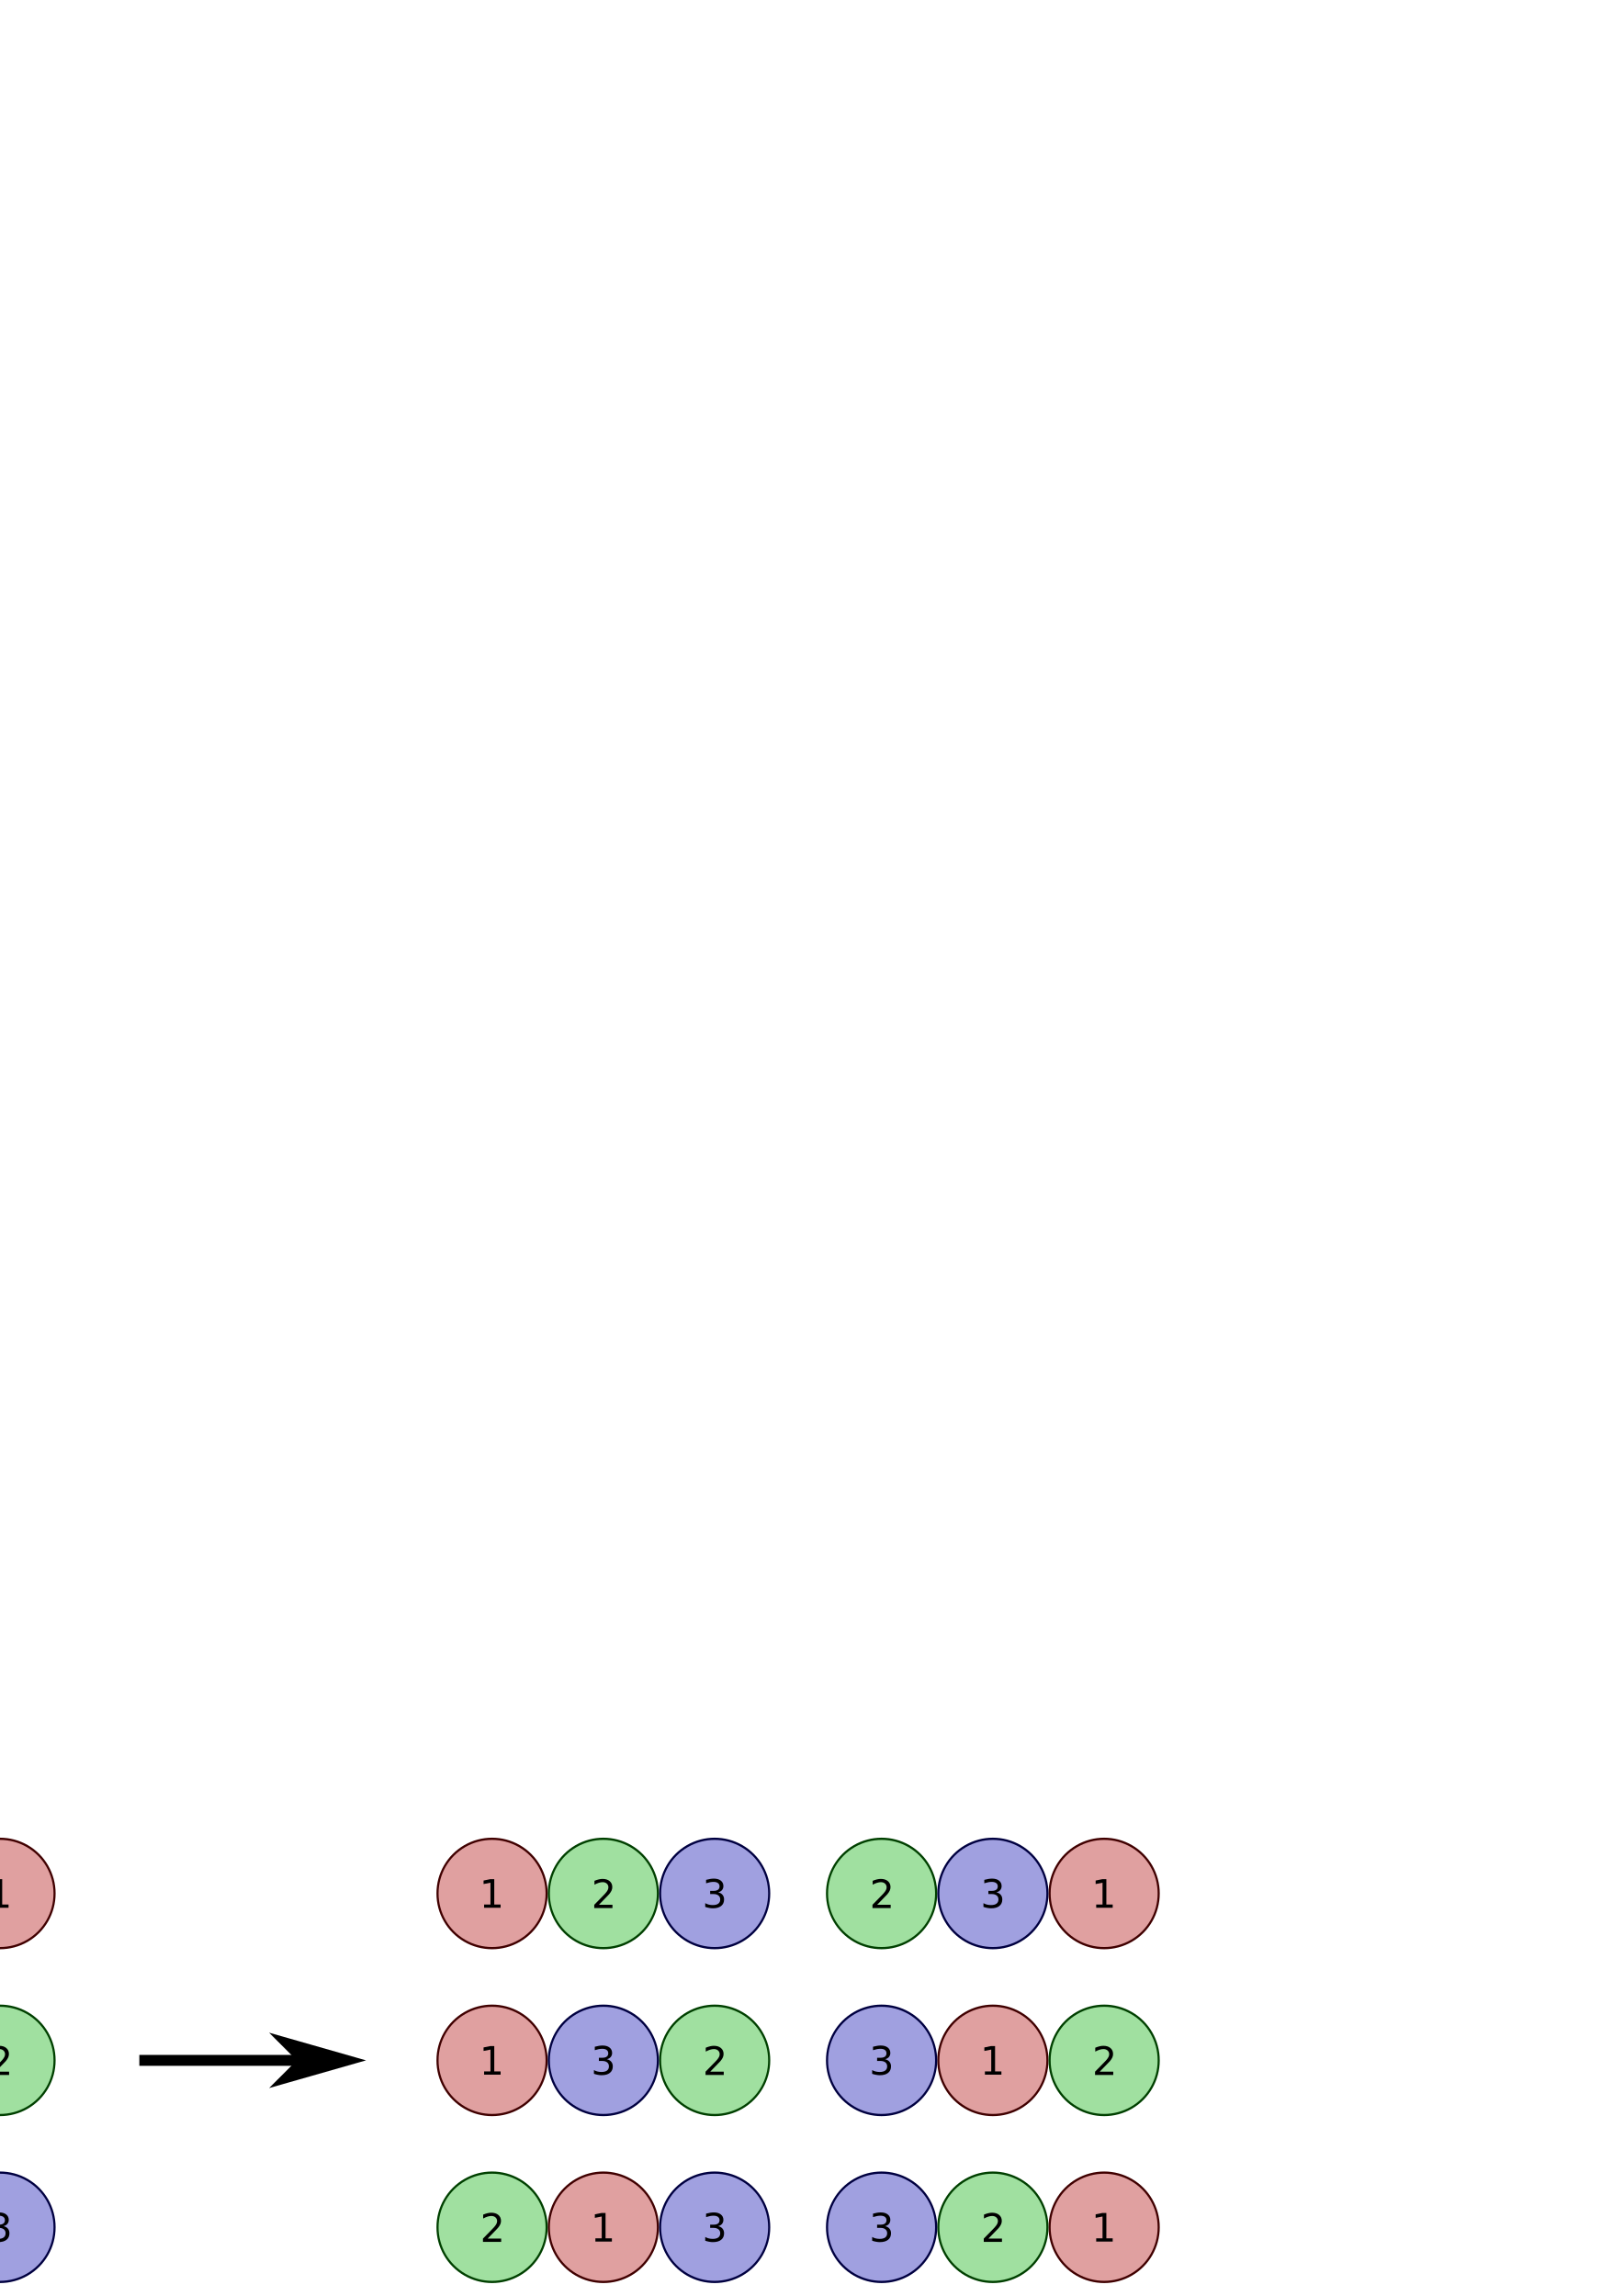
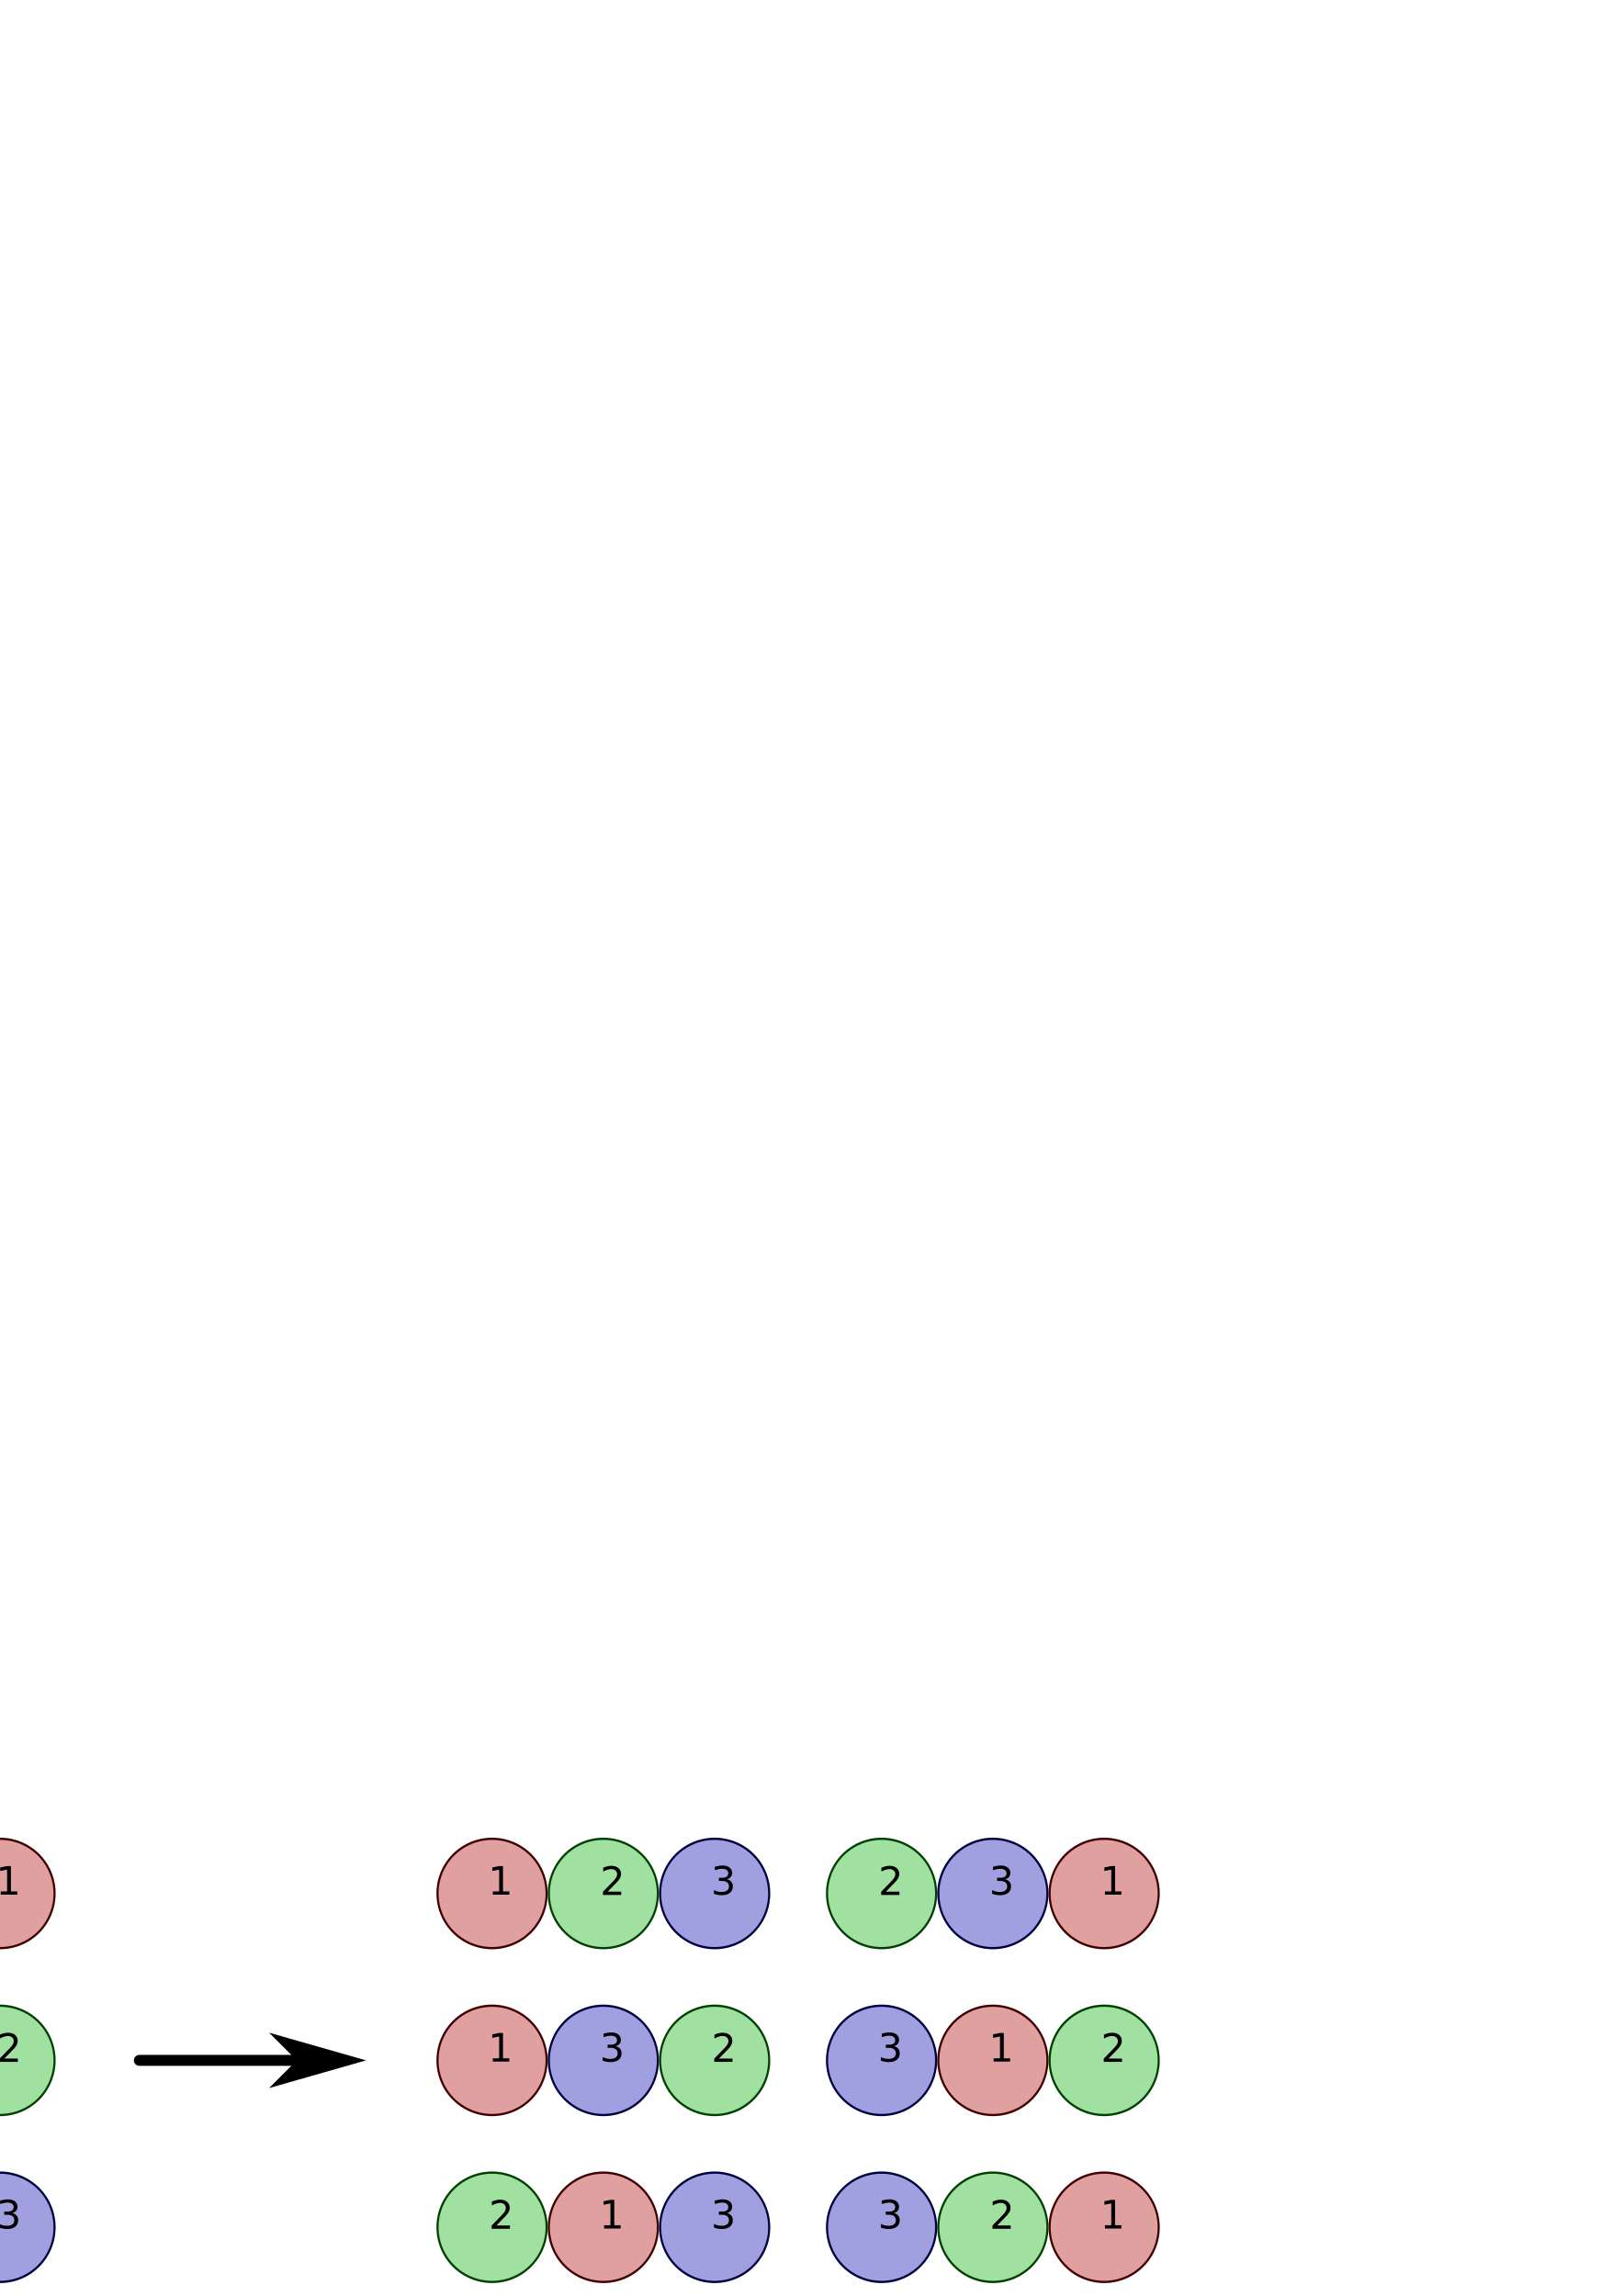
<svg xmlns="http://www.w3.org/2000/svg" width="744.094" height="1052.362" id="svg1307">
  <defs id="defs1309">
    <marker orient="auto" refY="0.0" refX="0.0" id="Arrow1Send" style="overflow:visible;">
      <path id="path2930" d="M 0.0,0.0 L 5.0,-5.0 L -12.5,0.0 L 5.0,5.0 L 0.0,0.0 z " style="fill-rule:evenodd;stroke:#000000;stroke-width:1.0pt;marker-start:none;" transform="scale(0.2) rotate(180)" />
    </marker>
    <marker orient="auto" refY="0.0" refX="0.0" id="Arrow1Mend" style="overflow:visible;">
      <path id="path2936" d="M 0.0,0.0 L 5.0,-5.0 L -12.5,0.0 L 5.0,5.0 L 0.0,0.0 z " style="fill-rule:evenodd;stroke:#000000;stroke-width:1.0pt;marker-start:none;" transform="scale(0.4) rotate(180)" />
    </marker>
  </defs>
  <g id="layer1">
-     <g id="g2247" transform="translate(0,-5.438904)">
-       <path transform="matrix(0.143442,0,0,0.150862,9.426031,796.4362)" d="M 108.571 509.505 A 174.286 165.714 0 1 1  -240,509.505 A 174.286 165.714 0 1 1  108.571 509.505 z" id="path2218" style="opacity:1;fill:#e0a0a0;fill-opacity:1;fill-rule:nonzero;stroke:#400000;stroke-width:6.797;stroke-linecap:round;stroke-linejoin:round;stroke-miterlimit:4;stroke-dasharray:none;stroke-dashoffset:0;stroke-opacity:1" />
-       <text id="text2235" y="879.862" x="-5.884" style="font-size:18px;font-style:normal;font-variant:normal;font-weight:normal;font-stretch:normal;text-align:start;line-height:125%;writing-mode:lr-tb;text-anchor:start;fill:#000000;fill-opacity:1;stroke:none;stroke-width:1px;stroke-linecap:butt;stroke-linejoin:miter;stroke-opacity:1;font-family:Bitstream Vera Sans" xml:space="preserve">
-         <tspan y="879.862" x="-5.884" id="tspan2237">1</tspan>
-       </text>
-     </g>
-     <g id="g2257" transform="translate(0,-5.999953)">
-       <path transform="matrix(0.143442,0,0,0.150862,9.426081,949.9972)" d="M 108.571 509.505 A 174.286 165.714 0 1 1  -240,509.505 A 174.286 165.714 0 1 1  108.571 509.505 z" id="path1315" style="opacity:1;fill:#a0a0e0;fill-opacity:1;fill-rule:nonzero;stroke:#000040;stroke-width:6.798;stroke-linecap:round;stroke-linejoin:round;stroke-miterlimit:4;stroke-dasharray:none;stroke-dashoffset:0;stroke-opacity:1" />
-       <text id="text2239" y="1033.414" x="-5.691" style="font-size:18px;font-style:normal;font-variant:normal;font-weight:normal;font-stretch:normal;text-align:start;line-height:125%;writing-mode:lr-tb;text-anchor:start;fill:#000000;fill-opacity:1;stroke:none;stroke-width:1px;stroke-linecap:butt;stroke-linejoin:miter;stroke-opacity:1;font-family:Bitstream Vera Sans" xml:space="preserve">
-         <tspan y="1033.414" x="-5.691" id="tspan2241">3</tspan>
-       </text>
-     </g>
-     <g id="g2252" transform="translate(0,-7.500022)">
-       <path transform="matrix(0.143442,0,0,0.150862,9.426081,874.9972)" d="M 108.571 509.505 A 174.286 165.714 0 1 1  -240,509.505 A 174.286 165.714 0 1 1  108.571 509.505 z" id="path2216" style="opacity:1;fill:#a0e0a0;fill-opacity:1;fill-rule:nonzero;stroke:#004000;stroke-width:6.798;stroke-linecap:round;stroke-linejoin:round;stroke-miterlimit:4;stroke-dasharray:none;stroke-dashoffset:0;stroke-opacity:1" />
-       <text id="text2243" y="958.542" x="-5.484" style="font-size:18px;font-style:normal;font-variant:normal;font-weight:normal;font-stretch:normal;text-align:start;line-height:125%;writing-mode:lr-tb;text-anchor:start;fill:#000000;fill-opacity:1;stroke:none;stroke-width:1px;stroke-linecap:butt;stroke-linejoin:miter;stroke-opacity:1;font-family:Bitstream Vera Sans" xml:space="preserve">
-         <tspan y="958.542" x="-5.484" id="tspan2245">2</tspan>
-       </text>
-     </g>
-     <g id="g2442" transform="translate(100,116)">
-       <g transform="translate(176.5,31.56105)" id="g2318">
-         <path style="opacity:1;fill:#e0a0a0;fill-opacity:1;fill-rule:nonzero;stroke:#400000;stroke-width:6.797;stroke-linecap:round;stroke-linejoin:round;stroke-miterlimit:4;stroke-dasharray:none;stroke-dashoffset:0;stroke-opacity:1" id="path2320" d="M 108.571 509.505 A 174.286 165.714 0 1 1  -240,509.505 A 174.286 165.714 0 1 1  108.571 509.505 z" transform="matrix(0.143442,0,0,0.150862,9.426031,796.4362)" />
-         <text xml:space="preserve" style="font-size:18px;font-style:normal;font-variant:normal;font-weight:normal;font-stretch:normal;text-align:start;line-height:125%;writing-mode:lr-tb;text-anchor:start;fill:#000000;fill-opacity:1;stroke:none;stroke-width:1px;stroke-linecap:butt;stroke-linejoin:miter;stroke-opacity:1;font-family:Bitstream Vera Sans" x="-5.884" y="879.862" id="text2322">
-           <tspan id="tspan2324" x="-5.884" y="879.862">1</tspan>
-         </text>
-       </g>
-       <g transform="translate(125.5,-46.99995)" id="g2326">
-         <path style="opacity:1;fill:#a0e0a0;fill-opacity:1;fill-rule:nonzero;stroke:#004000;stroke-width:6.798;stroke-linecap:round;stroke-linejoin:round;stroke-miterlimit:4;stroke-dasharray:none;stroke-dashoffset:0;stroke-opacity:1" id="path2328" d="M 108.571 509.505 A 174.286 165.714 0 1 1  -240,509.505 A 174.286 165.714 0 1 1  108.571 509.505 z" transform="matrix(0.143442,0,0,0.150862,9.426081,874.9972)" />
-         <text xml:space="preserve" style="font-size:18px;font-style:normal;font-variant:normal;font-weight:normal;font-stretch:normal;text-align:start;line-height:125%;writing-mode:lr-tb;text-anchor:start;fill:#000000;fill-opacity:1;stroke:none;stroke-width:1px;stroke-linecap:butt;stroke-linejoin:miter;stroke-opacity:1;font-family:Bitstream Vera Sans" x="-5.484" y="958.542" id="text2330">
-           <tspan id="tspan2332" x="-5.484" y="958.542">2</tspan>
-         </text>
-       </g>
-       <g transform="translate(227.5,-122)" id="g2334">
-         <path style="opacity:1;fill:#a0a0e0;fill-opacity:1;fill-rule:nonzero;stroke:#000040;stroke-width:6.798;stroke-linecap:round;stroke-linejoin:round;stroke-miterlimit:4;stroke-dasharray:none;stroke-dashoffset:0;stroke-opacity:1" id="path2336" d="M 108.571 509.505 A 174.286 165.714 0 1 1  -240,509.505 A 174.286 165.714 0 1 1  108.571 509.505 z" transform="matrix(0.143442,0,0,0.150862,9.426081,949.9972)" />
-         <text xml:space="preserve" style="font-size:18px;font-style:normal;font-variant:normal;font-weight:normal;font-stretch:normal;text-align:start;line-height:125%;writing-mode:lr-tb;text-anchor:start;fill:#000000;fill-opacity:1;stroke:none;stroke-width:1px;stroke-linecap:butt;stroke-linejoin:miter;stroke-opacity:1;font-family:Bitstream Vera Sans" x="-5.691" y="1033.414" id="text2338">
-           <tspan id="tspan2340" x="-5.691" y="1033.414">3</tspan>
-         </text>
-       </g>
-     </g>
-     <g id="g2428" transform="translate(100,100.5)">
-       <g transform="translate(125.5,-29.43897)" id="g2342">
-         <path style="opacity:1;fill:#e0a0a0;fill-opacity:1;fill-rule:nonzero;stroke:#400000;stroke-width:6.797;stroke-linecap:round;stroke-linejoin:round;stroke-miterlimit:4;stroke-dasharray:none;stroke-dashoffset:0;stroke-opacity:1" id="path2344" d="M 108.571 509.505 A 174.286 165.714 0 1 1  -240,509.505 A 174.286 165.714 0 1 1  108.571 509.505 z" transform="matrix(0.143442,0,0,0.150862,9.426031,796.4362)" />
-         <text xml:space="preserve" style="font-size:18px;font-style:normal;font-variant:normal;font-weight:normal;font-stretch:normal;text-align:start;line-height:125%;writing-mode:lr-tb;text-anchor:start;fill:#000000;fill-opacity:1;stroke:none;stroke-width:1px;stroke-linecap:butt;stroke-linejoin:miter;stroke-opacity:1;font-family:Bitstream Vera Sans" x="-5.884" y="879.862" id="text2346">
-           <tspan id="tspan2348" x="-5.884" y="879.862">1</tspan>
-         </text>
-       </g>
-       <g transform="translate(227.5,-108)" id="g2350">
-         <path style="opacity:1;fill:#a0e0a0;fill-opacity:1;fill-rule:nonzero;stroke:#004000;stroke-width:6.798;stroke-linecap:round;stroke-linejoin:round;stroke-miterlimit:4;stroke-dasharray:none;stroke-dashoffset:0;stroke-opacity:1" id="path2352" d="M 108.571 509.505 A 174.286 165.714 0 1 1  -240,509.505 A 174.286 165.714 0 1 1  108.571 509.505 z" transform="matrix(0.143442,0,0,0.150862,9.426081,874.9972)" />
-         <text xml:space="preserve" style="font-size:18px;font-style:normal;font-variant:normal;font-weight:normal;font-stretch:normal;text-align:start;line-height:125%;writing-mode:lr-tb;text-anchor:start;fill:#000000;fill-opacity:1;stroke:none;stroke-width:1px;stroke-linecap:butt;stroke-linejoin:miter;stroke-opacity:1;font-family:Bitstream Vera Sans" x="-5.484" y="958.542" id="text2354">
-           <tspan id="tspan2356" x="-5.484" y="958.542">2</tspan>
-         </text>
-       </g>
-       <g transform="translate(176.5,-183)" id="g2358">
-         <path style="opacity:1;fill:#a0a0e0;fill-opacity:1;fill-rule:nonzero;stroke:#000040;stroke-width:6.798;stroke-linecap:round;stroke-linejoin:round;stroke-miterlimit:4;stroke-dasharray:none;stroke-dashoffset:0;stroke-opacity:1" id="path2360" d="M 108.571 509.505 A 174.286 165.714 0 1 1  -240,509.505 A 174.286 165.714 0 1 1  108.571 509.505 z" transform="matrix(0.143442,0,0,0.150862,9.426081,949.9972)" />
-         <text xml:space="preserve" style="font-size:18px;font-style:normal;font-variant:normal;font-weight:normal;font-stretch:normal;text-align:start;line-height:125%;writing-mode:lr-tb;text-anchor:start;fill:#000000;fill-opacity:1;stroke:none;stroke-width:1px;stroke-linecap:butt;stroke-linejoin:miter;stroke-opacity:1;font-family:Bitstream Vera Sans" x="-5.691" y="1033.414" id="text2362">
-           <tspan id="tspan2364" x="-5.691" y="1033.414">3</tspan>
-         </text>
-       </g>
-     </g>
-     <g id="g5061">
-       <g transform="translate(225.5,-5.43894)" id="g2366">
-         <path style="opacity:1;fill:#e0a0a0;fill-opacity:1;fill-rule:nonzero;stroke:#400000;stroke-width:6.797;stroke-linecap:round;stroke-linejoin:round;stroke-miterlimit:4;stroke-dasharray:none;stroke-dashoffset:0;stroke-opacity:1" id="path2368" d="M 108.571 509.505 A 174.286 165.714 0 1 1  -240,509.505 A 174.286 165.714 0 1 1  108.571 509.505 z" transform="matrix(0.143442,0,0,0.150862,9.426031,796.4362)" />
-         <text xml:space="preserve" style="font-size:18px;font-style:normal;font-variant:normal;font-weight:normal;font-stretch:normal;text-align:start;line-height:125%;writing-mode:lr-tb;text-anchor:start;fill:#000000;fill-opacity:1;stroke:none;stroke-width:1px;stroke-linecap:butt;stroke-linejoin:miter;stroke-opacity:1;font-family:Bitstream Vera Sans" x="-5.884" y="879.862" id="text2370">
-           <tspan id="tspan2372" x="-5.884" y="879.862">1</tspan>
-         </text>
-       </g>
-       <g transform="translate(276.5,-83.99994)" id="g2374">
-         <path style="opacity:1;fill:#a0e0a0;fill-opacity:1;fill-rule:nonzero;stroke:#004000;stroke-width:6.798;stroke-linecap:round;stroke-linejoin:round;stroke-miterlimit:4;stroke-dasharray:none;stroke-dashoffset:0;stroke-opacity:1" id="path2376" d="M 108.571 509.505 A 174.286 165.714 0 1 1  -240,509.505 A 174.286 165.714 0 1 1  108.571 509.505 z" transform="matrix(0.143442,0,0,0.150862,9.426081,874.9972)" />
-         <text xml:space="preserve" style="font-size:18px;font-style:normal;font-variant:normal;font-weight:normal;font-stretch:normal;text-align:start;line-height:125%;writing-mode:lr-tb;text-anchor:start;fill:#000000;fill-opacity:1;stroke:none;stroke-width:1px;stroke-linecap:butt;stroke-linejoin:miter;stroke-opacity:1;font-family:Bitstream Vera Sans" x="-5.484" y="958.542" id="text2378">
-           <tspan id="tspan2380" x="-5.484" y="958.542">2</tspan>
-         </text>
-       </g>
-       <g transform="translate(327.5,-158.9999)" id="g2382">
-         <path style="opacity:1;fill:#a0a0e0;fill-opacity:1;fill-rule:nonzero;stroke:#000040;stroke-width:6.798;stroke-linecap:round;stroke-linejoin:round;stroke-miterlimit:4;stroke-dasharray:none;stroke-dashoffset:0;stroke-opacity:1" id="path2384" d="M 108.571 509.505 A 174.286 165.714 0 1 1  -240,509.505 A 174.286 165.714 0 1 1  108.571 509.505 z" transform="matrix(0.143442,0,0,0.150862,9.426081,949.9972)" />
-         <text xml:space="preserve" style="font-size:18px;font-style:normal;font-variant:normal;font-weight:normal;font-stretch:normal;text-align:start;line-height:125%;writing-mode:lr-tb;text-anchor:start;fill:#000000;fill-opacity:1;stroke:none;stroke-width:1px;stroke-linecap:butt;stroke-linejoin:miter;stroke-opacity:1;font-family:Bitstream Vera Sans" x="-5.691" y="1033.414" id="text2386">
-           <tspan id="tspan2388" x="-5.691" y="1033.414">3</tspan>
-         </text>
-       </g>
-     </g>
-     <g id="g2470" transform="translate(278.5,-82.49998)">
-       <g transform="translate(176.5,153.561)" id="g2262">
-         <path style="opacity:1;fill:#e0a0a0;fill-opacity:1;fill-rule:nonzero;stroke:#400000;stroke-width:6.797;stroke-linecap:round;stroke-linejoin:round;stroke-miterlimit:4;stroke-dasharray:none;stroke-dashoffset:0;stroke-opacity:1" id="path2264" d="M 108.571 509.505 A 174.286 165.714 0 1 1  -240,509.505 A 174.286 165.714 0 1 1  108.571 509.505 z" transform="matrix(0.143442,0,0,0.150862,9.426031,796.4362)" />
-         <text xml:space="preserve" style="font-size:18px;font-style:normal;font-variant:normal;font-weight:normal;font-stretch:normal;text-align:start;line-height:125%;writing-mode:lr-tb;text-anchor:start;fill:#000000;fill-opacity:1;stroke:none;stroke-width:1px;stroke-linecap:butt;stroke-linejoin:miter;stroke-opacity:1;font-family:Bitstream Vera Sans" x="-5.884" y="879.862" id="text2266">
-           <tspan id="tspan2268" x="-5.884" y="879.862">1</tspan>
-         </text>
-       </g>
-       <g transform="translate(227.5,75.00005)" id="g2278">
-         <path style="opacity:1;fill:#a0e0a0;fill-opacity:1;fill-rule:nonzero;stroke:#004000;stroke-width:6.798;stroke-linecap:round;stroke-linejoin:round;stroke-miterlimit:4;stroke-dasharray:none;stroke-dashoffset:0;stroke-opacity:1" id="path2280" d="M 108.571 509.505 A 174.286 165.714 0 1 1  -240,509.505 A 174.286 165.714 0 1 1  108.571 509.505 z" transform="matrix(0.143442,0,0,0.150862,9.426081,874.9972)" />
-         <text xml:space="preserve" style="font-size:18px;font-style:normal;font-variant:normal;font-weight:normal;font-stretch:normal;text-align:start;line-height:125%;writing-mode:lr-tb;text-anchor:start;fill:#000000;fill-opacity:1;stroke:none;stroke-width:1px;stroke-linecap:butt;stroke-linejoin:miter;stroke-opacity:1;font-family:Bitstream Vera Sans" x="-5.484" y="958.542" id="text2282">
-           <tspan id="tspan2284" x="-5.484" y="958.542">2</tspan>
-         </text>
-       </g>
-       <g transform="translate(125.5,2.069454e-5)" id="g2286">
-         <path style="opacity:1;fill:#a0a0e0;fill-opacity:1;fill-rule:nonzero;stroke:#000040;stroke-width:6.798;stroke-linecap:round;stroke-linejoin:round;stroke-miterlimit:4;stroke-dasharray:none;stroke-dashoffset:0;stroke-opacity:1" id="path2288" d="M 108.571 509.505 A 174.286 165.714 0 1 1  -240,509.505 A 174.286 165.714 0 1 1  108.571 509.505 z" transform="matrix(0.143442,0,0,0.150862,9.426081,949.9972)" />
-         <text xml:space="preserve" style="font-size:18px;font-style:normal;font-variant:normal;font-weight:normal;font-stretch:normal;text-align:start;line-height:125%;writing-mode:lr-tb;text-anchor:start;fill:#000000;fill-opacity:1;stroke:none;stroke-width:1px;stroke-linecap:butt;stroke-linejoin:miter;stroke-opacity:1;font-family:Bitstream Vera Sans" x="-5.691" y="1033.414" id="text2290">
-           <tspan id="tspan2292" x="-5.691" y="1033.414">3</tspan>
-         </text>
-       </g>
-     </g>
-     <g id="g5047" transform="translate(-13.5,0)">
-       <g transform="translate(519.5,-5.43895)" id="g2294">
-         <path style="opacity:1;fill:#e0a0a0;fill-opacity:1;fill-rule:nonzero;stroke:#400000;stroke-width:6.797;stroke-linecap:round;stroke-linejoin:round;stroke-miterlimit:4;stroke-dasharray:none;stroke-dashoffset:0;stroke-opacity:1" id="path2296" d="M 108.571 509.505 A 174.286 165.714 0 1 1  -240,509.505 A 174.286 165.714 0 1 1  108.571 509.505 z" transform="matrix(0.143442,0,0,0.150862,9.426031,796.4362)" />
-         <text xml:space="preserve" style="font-size:18px;font-style:normal;font-variant:normal;font-weight:normal;font-stretch:normal;text-align:start;line-height:125%;writing-mode:lr-tb;text-anchor:start;fill:#000000;fill-opacity:1;stroke:none;stroke-width:1px;stroke-linecap:butt;stroke-linejoin:miter;stroke-opacity:1;font-family:Bitstream Vera Sans" x="-5.884" y="879.862" id="text2298">
-           <tspan id="tspan2300" x="-5.884" y="879.862">1</tspan>
-         </text>
-       </g>
-       <g transform="translate(417.5,-83.99995)" id="g2302">
-         <path style="opacity:1;fill:#a0e0a0;fill-opacity:1;fill-rule:nonzero;stroke:#004000;stroke-width:6.798;stroke-linecap:round;stroke-linejoin:round;stroke-miterlimit:4;stroke-dasharray:none;stroke-dashoffset:0;stroke-opacity:1" id="path2304" d="M 108.571 509.505 A 174.286 165.714 0 1 1  -240,509.505 A 174.286 165.714 0 1 1  108.571 509.505 z" transform="matrix(0.143442,0,0,0.150862,9.426081,874.9972)" />
-         <text xml:space="preserve" style="font-size:18px;font-style:normal;font-variant:normal;font-weight:normal;font-stretch:normal;text-align:start;line-height:125%;writing-mode:lr-tb;text-anchor:start;fill:#000000;fill-opacity:1;stroke:none;stroke-width:1px;stroke-linecap:butt;stroke-linejoin:miter;stroke-opacity:1;font-family:Bitstream Vera Sans" x="-5.484" y="958.542" id="text2306">
-           <tspan id="tspan2308" x="-5.484" y="958.542">2</tspan>
-         </text>
-       </g>
-       <g transform="translate(468.5,-159)" id="g2310">
-         <path style="opacity:1;fill:#a0a0e0;fill-opacity:1;fill-rule:nonzero;stroke:#000040;stroke-width:6.798;stroke-linecap:round;stroke-linejoin:round;stroke-miterlimit:4;stroke-dasharray:none;stroke-dashoffset:0;stroke-opacity:1" id="path2312" d="M 108.571 509.505 A 174.286 165.714 0 1 1  -240,509.505 A 174.286 165.714 0 1 1  108.571 509.505 z" transform="matrix(0.143442,0,0,0.150862,9.426081,949.9972)" />
-         <text xml:space="preserve" style="font-size:18px;font-style:normal;font-variant:normal;font-weight:normal;font-stretch:normal;text-align:start;line-height:125%;writing-mode:lr-tb;text-anchor:start;fill:#000000;fill-opacity:1;stroke:none;stroke-width:1px;stroke-linecap:butt;stroke-linejoin:miter;stroke-opacity:1;font-family:Bitstream Vera Sans" x="-5.691" y="1033.414" id="text2314">
-           <tspan id="tspan2316" x="-5.691" y="1033.414">3</tspan>
-         </text>
-       </g>
-     </g>
-     <g id="g2484" transform="translate(278.5,-66.99995)">
-       <g transform="translate(227.5,214.561)" id="g2390">
-         <path style="opacity:1;fill:#e0a0a0;fill-opacity:1;fill-rule:nonzero;stroke:#400000;stroke-width:6.797;stroke-linecap:round;stroke-linejoin:round;stroke-miterlimit:4;stroke-dasharray:none;stroke-dashoffset:0;stroke-opacity:1" id="path2392" d="M 108.571 509.505 A 174.286 165.714 0 1 1  -240,509.505 A 174.286 165.714 0 1 1  108.571 509.505 z" transform="matrix(0.143442,0,0,0.150862,9.426031,796.4362)" />
-         <text xml:space="preserve" style="font-size:18px;font-style:normal;font-variant:normal;font-weight:normal;font-stretch:normal;text-align:start;line-height:125%;writing-mode:lr-tb;text-anchor:start;fill:#000000;fill-opacity:1;stroke:none;stroke-width:1px;stroke-linecap:butt;stroke-linejoin:miter;stroke-opacity:1;font-family:Bitstream Vera Sans" x="-5.884" y="879.862" id="text2394">
-           <tspan id="tspan2396" x="-5.884" y="879.862">1</tspan>
-         </text>
-       </g>
-       <g transform="translate(176.5,136)" id="g2398">
-         <path style="opacity:1;fill:#a0e0a0;fill-opacity:1;fill-rule:nonzero;stroke:#004000;stroke-width:6.798;stroke-linecap:round;stroke-linejoin:round;stroke-miterlimit:4;stroke-dasharray:none;stroke-dashoffset:0;stroke-opacity:1" id="path2400" d="M 108.571 509.505 A 174.286 165.714 0 1 1  -240,509.505 A 174.286 165.714 0 1 1  108.571 509.505 z" transform="matrix(0.143442,0,0,0.150862,9.426081,874.9972)" />
-         <text xml:space="preserve" style="font-size:18px;font-style:normal;font-variant:normal;font-weight:normal;font-stretch:normal;text-align:start;line-height:125%;writing-mode:lr-tb;text-anchor:start;fill:#000000;fill-opacity:1;stroke:none;stroke-width:1px;stroke-linecap:butt;stroke-linejoin:miter;stroke-opacity:1;font-family:Bitstream Vera Sans" x="-5.484" y="958.542" id="text2402">
-           <tspan id="tspan2404" x="-5.484" y="958.542">2</tspan>
-         </text>
-       </g>
-       <g transform="translate(125.5,61)" id="g2406">
-         <path style="opacity:1;fill:#a0a0e0;fill-opacity:1;fill-rule:nonzero;stroke:#000040;stroke-width:6.798;stroke-linecap:round;stroke-linejoin:round;stroke-miterlimit:4;stroke-dasharray:none;stroke-dashoffset:0;stroke-opacity:1" id="path2408" d="M 108.571 509.505 A 174.286 165.714 0 1 1  -240,509.505 A 174.286 165.714 0 1 1  108.571 509.505 z" transform="matrix(0.143442,0,0,0.150862,9.426081,949.9972)" />
-         <text xml:space="preserve" style="font-size:18px;font-style:normal;font-variant:normal;font-weight:normal;font-stretch:normal;text-align:start;line-height:125%;writing-mode:lr-tb;text-anchor:start;fill:#000000;fill-opacity:1;stroke:none;stroke-width:1px;stroke-linecap:butt;stroke-linejoin:miter;stroke-opacity:1;font-family:Bitstream Vera Sans" x="-5.691" y="1033.414" id="text2410">
-           <tspan id="tspan2412" x="-5.691" y="1033.414">3</tspan>
-         </text>
-       </g>
-     </g>
-     <path style="fill:none;fill-opacity:0.75;fill-rule:evenodd;stroke:#000000;stroke-width:5;stroke-linecap:butt;stroke-linejoin:miter;marker-mid:none;marker-end:url(#Arrow1Mend);stroke-miterlimit:4;stroke-dasharray:none;stroke-opacity:1" d="M 63.856,944.362 L 137.894,944.362" id="path2770" />
+     <path style="fill:#e0a0a0;fill-opacity:1;fill-rule:nonzero;stroke:#400000;stroke-width:6.797;stroke-linecap:round;stroke-linejoin:round;stroke-miterlimit:4;stroke-dasharray:none;stroke-dashoffset:0;stroke-opacity:1" id="path2218" d="M 108.571 509.505 A 174.286 165.714 0 1 1  -240,509.505 A 174.286 165.714 0 1 1  108.571 509.505 z" transform="matrix(0.143442,0,0,0.150862,9.426031,790.9973)" />
+     <text xml:space="preserve" style="font-size:18px;font-style:normal;font-variant:normal;font-weight:normal;font-stretch:normal;text-align:start;line-height:125%;writing-mode:lr-tb;text-anchor:start;fill:#000000;fill-opacity:1;stroke:none;stroke-width:1px;stroke-linecap:butt;stroke-linejoin:miter;stroke-opacity:1;font-family:Bitstream Vera Sans" x="-1.884" y="868.423" id="text2235">
+       <tspan id="tspan2237" x="-1.884" y="868.423">1</tspan>
+     </text>
+     <path style="fill:#a0a0e0;fill-opacity:1;fill-rule:nonzero;stroke:#000040;stroke-width:6.798;stroke-linecap:round;stroke-linejoin:round;stroke-miterlimit:4;stroke-dasharray:none;stroke-dashoffset:0;stroke-opacity:1" id="path1315" d="M 108.571 509.505 A 174.286 165.714 0 1 1  -240,509.505 A 174.286 165.714 0 1 1  108.571 509.505 z" transform="matrix(0.143442,0,0,0.150862,9.426081,943.9973)" />
+     <text xml:space="preserve" style="font-size:18px;font-style:normal;font-variant:normal;font-weight:normal;font-stretch:normal;text-align:start;line-height:125%;writing-mode:lr-tb;text-anchor:start;fill:#000000;fill-opacity:1;stroke:none;stroke-width:1px;stroke-linecap:butt;stroke-linejoin:miter;stroke-opacity:1;font-family:Bitstream Vera Sans" x="-1.691" y="1021.414" id="text2239">
+       <tspan id="tspan2241" x="-1.691" y="1021.414">3</tspan>
+     </text>
+     <path style="fill:#a0e0a0;fill-opacity:1;fill-rule:nonzero;stroke:#004000;stroke-width:6.798;stroke-linecap:round;stroke-linejoin:round;stroke-miterlimit:4;stroke-dasharray:none;stroke-dashoffset:0;stroke-opacity:1" id="path2216" d="M 108.571 509.505 A 174.286 165.714 0 1 1  -240,509.505 A 174.286 165.714 0 1 1  108.571 509.505 z" transform="matrix(0.143442,0,0,0.150862,9.426081,867.4972)" />
+     <text xml:space="preserve" style="font-size:18px;font-style:normal;font-variant:normal;font-weight:normal;font-stretch:normal;text-align:start;line-height:125%;writing-mode:lr-tb;text-anchor:start;fill:#000000;fill-opacity:1;stroke:none;stroke-width:1px;stroke-linecap:butt;stroke-linejoin:miter;stroke-opacity:1;font-family:Bitstream Vera Sans" x="-1.484" y="945.042" id="text2243">
+       <tspan id="tspan2245" x="-1.484" y="945.042">2</tspan>
+     </text>
+     <path style="fill:#e0a0a0;fill-opacity:1;fill-rule:nonzero;stroke:#400000;stroke-width:6.797;stroke-linecap:round;stroke-linejoin:round;stroke-miterlimit:4;stroke-dasharray:none;stroke-dashoffset:0;stroke-opacity:1" id="path2320" d="M 108.571 509.505 A 174.286 165.714 0 1 1  -240,509.505 A 174.286 165.714 0 1 1  108.571 509.505 z" transform="matrix(0.143442,0,0,0.150862,285.926,943.9973)" />
+     <text xml:space="preserve" style="font-size:18px;font-style:normal;font-variant:normal;font-weight:normal;font-stretch:normal;text-align:start;line-height:125%;writing-mode:lr-tb;text-anchor:start;fill:#000000;fill-opacity:1;stroke:none;stroke-width:1px;stroke-linecap:butt;stroke-linejoin:miter;stroke-opacity:1;font-family:Bitstream Vera Sans" x="274.616" y="1021.423" id="text2322">
+       <tspan id="tspan2324" x="274.616" y="1021.423">1</tspan>
+     </text>
+     <path style="fill:#a0e0a0;fill-opacity:1;fill-rule:nonzero;stroke:#004000;stroke-width:6.798;stroke-linecap:round;stroke-linejoin:round;stroke-miterlimit:4;stroke-dasharray:none;stroke-dashoffset:0;stroke-opacity:1" id="path2328" d="M 108.571 509.505 A 174.286 165.714 0 1 1  -240,509.505 A 174.286 165.714 0 1 1  108.571 509.505 z" transform="matrix(0.143442,0,0,0.150862,234.9261,943.9973)" />
+     <text xml:space="preserve" style="font-size:18px;font-style:normal;font-variant:normal;font-weight:normal;font-stretch:normal;text-align:start;line-height:125%;writing-mode:lr-tb;text-anchor:start;fill:#000000;fill-opacity:1;stroke:none;stroke-width:1px;stroke-linecap:butt;stroke-linejoin:miter;stroke-opacity:1;font-family:Bitstream Vera Sans" x="224.016" y="1021.542" id="text2330">
+       <tspan id="tspan2332" x="224.016" y="1021.542">2</tspan>
+     </text>
+     <path style="fill:#a0a0e0;fill-opacity:1;fill-rule:nonzero;stroke:#000040;stroke-width:6.798;stroke-linecap:round;stroke-linejoin:round;stroke-miterlimit:4;stroke-dasharray:none;stroke-dashoffset:0;stroke-opacity:1" id="path2336" d="M 108.571 509.505 A 174.286 165.714 0 1 1  -240,509.505 A 174.286 165.714 0 1 1  108.571 509.505 z" transform="matrix(0.143442,0,0,0.150862,336.9261,943.9972)" />
+     <text xml:space="preserve" style="font-size:18px;font-style:normal;font-variant:normal;font-weight:normal;font-stretch:normal;text-align:start;line-height:125%;writing-mode:lr-tb;text-anchor:start;fill:#000000;fill-opacity:1;stroke:none;stroke-width:1px;stroke-linecap:butt;stroke-linejoin:miter;stroke-opacity:1;font-family:Bitstream Vera Sans" x="325.809" y="1021.414" id="text2338">
+       <tspan id="tspan2340" x="325.809" y="1021.414">3</tspan>
+     </text>
+     <path style="fill:#e0a0a0;fill-opacity:1;fill-rule:nonzero;stroke:#400000;stroke-width:6.797;stroke-linecap:round;stroke-linejoin:round;stroke-miterlimit:4;stroke-dasharray:none;stroke-dashoffset:0;stroke-opacity:1" id="path2344" d="M 108.571 509.505 A 174.286 165.714 0 1 1  -240,509.505 A 174.286 165.714 0 1 1  108.571 509.505 z" transform="matrix(0.143442,0,0,0.150862,234.926,867.4972)" />
+     <text xml:space="preserve" style="font-size:18px;font-style:normal;font-variant:normal;font-weight:normal;font-stretch:normal;text-align:start;line-height:125%;writing-mode:lr-tb;text-anchor:start;fill:#000000;fill-opacity:1;stroke:none;stroke-width:1px;stroke-linecap:butt;stroke-linejoin:miter;stroke-opacity:1;font-family:Bitstream Vera Sans" x="223.616" y="944.923" id="text2346">
+       <tspan id="tspan2348" x="223.616" y="944.923">1</tspan>
+     </text>
+     <path style="fill:#a0e0a0;fill-opacity:1;fill-rule:nonzero;stroke:#004000;stroke-width:6.798;stroke-linecap:round;stroke-linejoin:round;stroke-miterlimit:4;stroke-dasharray:none;stroke-dashoffset:0;stroke-opacity:1" id="path2352" d="M 108.571 509.505 A 174.286 165.714 0 1 1  -240,509.505 A 174.286 165.714 0 1 1  108.571 509.505 z" transform="matrix(0.143442,0,0,0.150862,336.9261,867.4972)" />
+     <text xml:space="preserve" style="font-size:18px;font-style:normal;font-variant:normal;font-weight:normal;font-stretch:normal;text-align:start;line-height:125%;writing-mode:lr-tb;text-anchor:start;fill:#000000;fill-opacity:1;stroke:none;stroke-width:1px;stroke-linecap:butt;stroke-linejoin:miter;stroke-opacity:1;font-family:Bitstream Vera Sans" x="326.015" y="945.042" id="text2354">
+       <tspan id="tspan2356" x="326.015" y="945.042">2</tspan>
+     </text>
+     <path style="fill:#a0a0e0;fill-opacity:1;fill-rule:nonzero;stroke:#000040;stroke-width:6.798;stroke-linecap:round;stroke-linejoin:round;stroke-miterlimit:4;stroke-dasharray:none;stroke-dashoffset:0;stroke-opacity:1" id="path2360" d="M 108.571 509.505 A 174.286 165.714 0 1 1  -240,509.505 A 174.286 165.714 0 1 1  108.571 509.505 z" transform="matrix(0.143442,0,0,0.150862,285.9261,867.4972)" />
+     <text xml:space="preserve" style="font-size:18px;font-style:normal;font-variant:normal;font-weight:normal;font-stretch:normal;text-align:start;line-height:125%;writing-mode:lr-tb;text-anchor:start;fill:#000000;fill-opacity:1;stroke:none;stroke-width:1px;stroke-linecap:butt;stroke-linejoin:miter;stroke-opacity:1;font-family:Bitstream Vera Sans" x="274.809" y="944.914" id="text2362">
+       <tspan id="tspan2364" x="274.809" y="944.914">3</tspan>
+     </text>
+     <path style="fill:#e0a0a0;fill-opacity:1;fill-rule:nonzero;stroke:#400000;stroke-width:6.797;stroke-linecap:round;stroke-linejoin:round;stroke-miterlimit:4;stroke-dasharray:none;stroke-dashoffset:0;stroke-opacity:1" id="path2368" d="M 108.571 509.505 A 174.286 165.714 0 1 1  -240,509.505 A 174.286 165.714 0 1 1  108.571 509.505 z" transform="matrix(0.143442,0,0,0.150862,234.926,790.9973)" />
+     <text xml:space="preserve" style="font-size:18px;font-style:normal;font-variant:normal;font-weight:normal;font-stretch:normal;text-align:start;line-height:125%;writing-mode:lr-tb;text-anchor:start;fill:#000000;fill-opacity:1;stroke:none;stroke-width:1px;stroke-linecap:butt;stroke-linejoin:miter;stroke-opacity:1;font-family:Bitstream Vera Sans" x="223.616" y="868.423" id="text2370">
+       <tspan id="tspan2372" x="223.616" y="868.423">1</tspan>
+     </text>
+     <path style="fill:#a0e0a0;fill-opacity:1;fill-rule:nonzero;stroke:#004000;stroke-width:6.798;stroke-linecap:round;stroke-linejoin:round;stroke-miterlimit:4;stroke-dasharray:none;stroke-dashoffset:0;stroke-opacity:1" id="path2376" d="M 108.571 509.505 A 174.286 165.714 0 1 1  -240,509.505 A 174.286 165.714 0 1 1  108.571 509.505 z" transform="matrix(0.143442,0,0,0.150862,285.9261,790.9973)" />
+     <text xml:space="preserve" style="font-size:18px;font-style:normal;font-variant:normal;font-weight:normal;font-stretch:normal;text-align:start;line-height:125%;writing-mode:lr-tb;text-anchor:start;fill:#000000;fill-opacity:1;stroke:none;stroke-width:1px;stroke-linecap:butt;stroke-linejoin:miter;stroke-opacity:1;font-family:Bitstream Vera Sans" x="275.015" y="868.542" id="text2378">
+       <tspan id="tspan2380" x="275.015" y="868.542">2</tspan>
+     </text>
+     <path style="fill:#a0a0e0;fill-opacity:1;fill-rule:nonzero;stroke:#000040;stroke-width:6.798;stroke-linecap:round;stroke-linejoin:round;stroke-miterlimit:4;stroke-dasharray:none;stroke-dashoffset:0;stroke-opacity:1" id="path2384" d="M 108.571 509.505 A 174.286 165.714 0 1 1  -240,509.505 A 174.286 165.714 0 1 1  108.571 509.505 z" transform="matrix(0.143442,0,0,0.150862,336.9261,790.9973)" />
+     <text xml:space="preserve" style="font-size:18px;font-style:normal;font-variant:normal;font-weight:normal;font-stretch:normal;text-align:start;line-height:125%;writing-mode:lr-tb;text-anchor:start;fill:#000000;fill-opacity:1;stroke:none;stroke-width:1px;stroke-linecap:butt;stroke-linejoin:miter;stroke-opacity:1;font-family:Bitstream Vera Sans" x="325.809" y="868.415" id="text2386">
+       <tspan id="tspan2388" x="325.809" y="868.415">3</tspan>
+     </text>
+     <path style="fill:#e0a0a0;fill-opacity:1;fill-rule:nonzero;stroke:#400000;stroke-width:6.797;stroke-linecap:round;stroke-linejoin:round;stroke-miterlimit:4;stroke-dasharray:none;stroke-dashoffset:0;stroke-opacity:1" id="path2264" d="M 108.571 509.505 A 174.286 165.714 0 1 1  -240,509.505 A 174.286 165.714 0 1 1  108.571 509.505 z" transform="matrix(0.143442,0,0,0.150862,464.426,867.4972)" />
+     <text xml:space="preserve" style="font-size:18px;font-style:normal;font-variant:normal;font-weight:normal;font-stretch:normal;text-align:start;line-height:125%;writing-mode:lr-tb;text-anchor:start;fill:#000000;fill-opacity:1;stroke:none;stroke-width:1px;stroke-linecap:butt;stroke-linejoin:miter;stroke-opacity:1;font-family:Bitstream Vera Sans" x="453.116" y="944.923" id="text2266">
+       <tspan id="tspan2268" x="453.116" y="944.923">1</tspan>
+     </text>
+     <path style="fill:#a0e0a0;fill-opacity:1;fill-rule:nonzero;stroke:#004000;stroke-width:6.798;stroke-linecap:round;stroke-linejoin:round;stroke-miterlimit:4;stroke-dasharray:none;stroke-dashoffset:0;stroke-opacity:1" id="path2280" d="M 108.571 509.505 A 174.286 165.714 0 1 1  -240,509.505 A 174.286 165.714 0 1 1  108.571 509.505 z" transform="matrix(0.143442,0,0,0.150862,515.4261,867.4973)" />
+     <text xml:space="preserve" style="font-size:18px;font-style:normal;font-variant:normal;font-weight:normal;font-stretch:normal;text-align:start;line-height:125%;writing-mode:lr-tb;text-anchor:start;fill:#000000;fill-opacity:1;stroke:none;stroke-width:1px;stroke-linecap:butt;stroke-linejoin:miter;stroke-opacity:1;font-family:Bitstream Vera Sans" x="504.515" y="945.042" id="text2282">
+       <tspan id="tspan2284" x="504.515" y="945.042">2</tspan>
+     </text>
+     <path style="fill:#a0a0e0;fill-opacity:1;fill-rule:nonzero;stroke:#000040;stroke-width:6.798;stroke-linecap:round;stroke-linejoin:round;stroke-miterlimit:4;stroke-dasharray:none;stroke-dashoffset:0;stroke-opacity:1" id="path2288" d="M 108.571 509.505 A 174.286 165.714 0 1 1  -240,509.505 A 174.286 165.714 0 1 1  108.571 509.505 z" transform="matrix(0.143442,0,0,0.150862,413.4261,867.4972)" />
+     <text xml:space="preserve" style="font-size:18px;font-style:normal;font-variant:normal;font-weight:normal;font-stretch:normal;text-align:start;line-height:125%;writing-mode:lr-tb;text-anchor:start;fill:#000000;fill-opacity:1;stroke:none;stroke-width:1px;stroke-linecap:butt;stroke-linejoin:miter;stroke-opacity:1;font-family:Bitstream Vera Sans" x="402.309" y="944.914" id="text2290">
+       <tspan id="tspan2292" x="402.309" y="944.914">3</tspan>
+     </text>
+     <path style="fill:#e0a0a0;fill-opacity:1;fill-rule:nonzero;stroke:#400000;stroke-width:6.797;stroke-linecap:round;stroke-linejoin:round;stroke-miterlimit:4;stroke-dasharray:none;stroke-dashoffset:0;stroke-opacity:1" id="path2296" d="M 108.571 509.505 A 174.286 165.714 0 1 1  -240,509.505 A 174.286 165.714 0 1 1  108.571 509.505 z" transform="matrix(0.143442,0,0,0.150862,515.426,790.9973)" />
+     <text xml:space="preserve" style="font-size:18px;font-style:normal;font-variant:normal;font-weight:normal;font-stretch:normal;text-align:start;line-height:125%;writing-mode:lr-tb;text-anchor:start;fill:#000000;fill-opacity:1;stroke:none;stroke-width:1px;stroke-linecap:butt;stroke-linejoin:miter;stroke-opacity:1;font-family:Bitstream Vera Sans" x="504.116" y="868.423" id="text2298">
+       <tspan id="tspan2300" x="504.116" y="868.423">1</tspan>
+     </text>
+     <path style="fill:#a0e0a0;fill-opacity:1;fill-rule:nonzero;stroke:#004000;stroke-width:6.798;stroke-linecap:round;stroke-linejoin:round;stroke-miterlimit:4;stroke-dasharray:none;stroke-dashoffset:0;stroke-opacity:1" id="path2304" d="M 108.571 509.505 A 174.286 165.714 0 1 1  -240,509.505 A 174.286 165.714 0 1 1  108.571 509.505 z" transform="matrix(0.143442,0,0,0.150862,413.4261,790.9973)" />
+     <text xml:space="preserve" style="font-size:18px;font-style:normal;font-variant:normal;font-weight:normal;font-stretch:normal;text-align:start;line-height:125%;writing-mode:lr-tb;text-anchor:start;fill:#000000;fill-opacity:1;stroke:none;stroke-width:1px;stroke-linecap:butt;stroke-linejoin:miter;stroke-opacity:1;font-family:Bitstream Vera Sans" x="402.515" y="868.542" id="text2306">
+       <tspan id="tspan2308" x="402.515" y="868.542">2</tspan>
+     </text>
+     <path style="fill:#a0a0e0;fill-opacity:1;fill-rule:nonzero;stroke:#000040;stroke-width:6.798;stroke-linecap:round;stroke-linejoin:round;stroke-miterlimit:4;stroke-dasharray:none;stroke-dashoffset:0;stroke-opacity:1" id="path2312" d="M 108.571 509.505 A 174.286 165.714 0 1 1  -240,509.505 A 174.286 165.714 0 1 1  108.571 509.505 z" transform="matrix(0.143442,0,0,0.150862,464.4261,790.9972)" />
+     <text xml:space="preserve" style="font-size:18px;font-style:normal;font-variant:normal;font-weight:normal;font-stretch:normal;text-align:start;line-height:125%;writing-mode:lr-tb;text-anchor:start;fill:#000000;fill-opacity:1;stroke:none;stroke-width:1px;stroke-linecap:butt;stroke-linejoin:miter;stroke-opacity:1;font-family:Bitstream Vera Sans" x="453.309" y="868.414" id="text2314">
+       <tspan id="tspan2316" x="453.309" y="868.414">3</tspan>
+     </text>
+     <path style="fill:#e0a0a0;fill-opacity:1;fill-rule:nonzero;stroke:#400000;stroke-width:6.797;stroke-linecap:round;stroke-linejoin:round;stroke-miterlimit:4;stroke-dasharray:none;stroke-dashoffset:0;stroke-opacity:1" id="path2392" d="M 108.571 509.505 A 174.286 165.714 0 1 1  -240,509.505 A 174.286 165.714 0 1 1  108.571 509.505 z" transform="matrix(0.143442,0,0,0.150862,515.426,943.9973)" />
+     <text xml:space="preserve" style="font-size:18px;font-style:normal;font-variant:normal;font-weight:normal;font-stretch:normal;text-align:start;line-height:125%;writing-mode:lr-tb;text-anchor:start;fill:#000000;fill-opacity:1;stroke:none;stroke-width:1px;stroke-linecap:butt;stroke-linejoin:miter;stroke-opacity:1;font-family:Bitstream Vera Sans" x="504.116" y="1021.423" id="text2394">
+       <tspan id="tspan2396" x="504.116" y="1021.423">1</tspan>
+     </text>
+     <path style="fill:#a0e0a0;fill-opacity:1;fill-rule:nonzero;stroke:#004000;stroke-width:6.798;stroke-linecap:round;stroke-linejoin:round;stroke-miterlimit:4;stroke-dasharray:none;stroke-dashoffset:0;stroke-opacity:1" id="path2400" d="M 108.571 509.505 A 174.286 165.714 0 1 1  -240,509.505 A 174.286 165.714 0 1 1  108.571 509.505 z" transform="matrix(0.143442,0,0,0.150862,464.4261,943.9973)" />
+     <text xml:space="preserve" style="font-size:18px;font-style:normal;font-variant:normal;font-weight:normal;font-stretch:normal;text-align:start;line-height:125%;writing-mode:lr-tb;text-anchor:start;fill:#000000;fill-opacity:1;stroke:none;stroke-width:1px;stroke-linecap:butt;stroke-linejoin:miter;stroke-opacity:1;font-family:Bitstream Vera Sans" x="453.515" y="1021.542" id="text2402">
+       <tspan id="tspan2404" x="453.515" y="1021.542">2</tspan>
+     </text>
+     <path style="fill:#a0a0e0;fill-opacity:1;fill-rule:nonzero;stroke:#000040;stroke-width:6.798;stroke-linecap:round;stroke-linejoin:round;stroke-miterlimit:4;stroke-dasharray:none;stroke-dashoffset:0;stroke-opacity:1" id="path2408" d="M 108.571 509.505 A 174.286 165.714 0 1 1  -240,509.505 A 174.286 165.714 0 1 1  108.571 509.505 z" transform="matrix(0.143442,0,0,0.150862,413.4261,943.9973)" />
+     <text xml:space="preserve" style="font-size:18px;font-style:normal;font-variant:normal;font-weight:normal;font-stretch:normal;text-align:start;line-height:125%;writing-mode:lr-tb;text-anchor:start;fill:#000000;fill-opacity:1;stroke:none;stroke-width:1px;stroke-linecap:butt;stroke-linejoin:miter;stroke-opacity:1;font-family:Bitstream Vera Sans" x="402.309" y="1021.414" id="text2410">
+       <tspan id="tspan2412" x="402.309" y="1021.414">3</tspan>
+     </text>
+     <path style="fill:none;fill-opacity:0.75;fill-rule:evenodd;stroke:#000000;stroke-width:5;stroke-linecap:round;stroke-linejoin:miter;marker-mid:none;marker-end:url(#Arrow1Mend);stroke-miterlimit:4;stroke-dasharray:none;stroke-opacity:1" d="M 63.856,944.362 L 137.894,944.362" id="path2770" />
  </g>
</svg>
